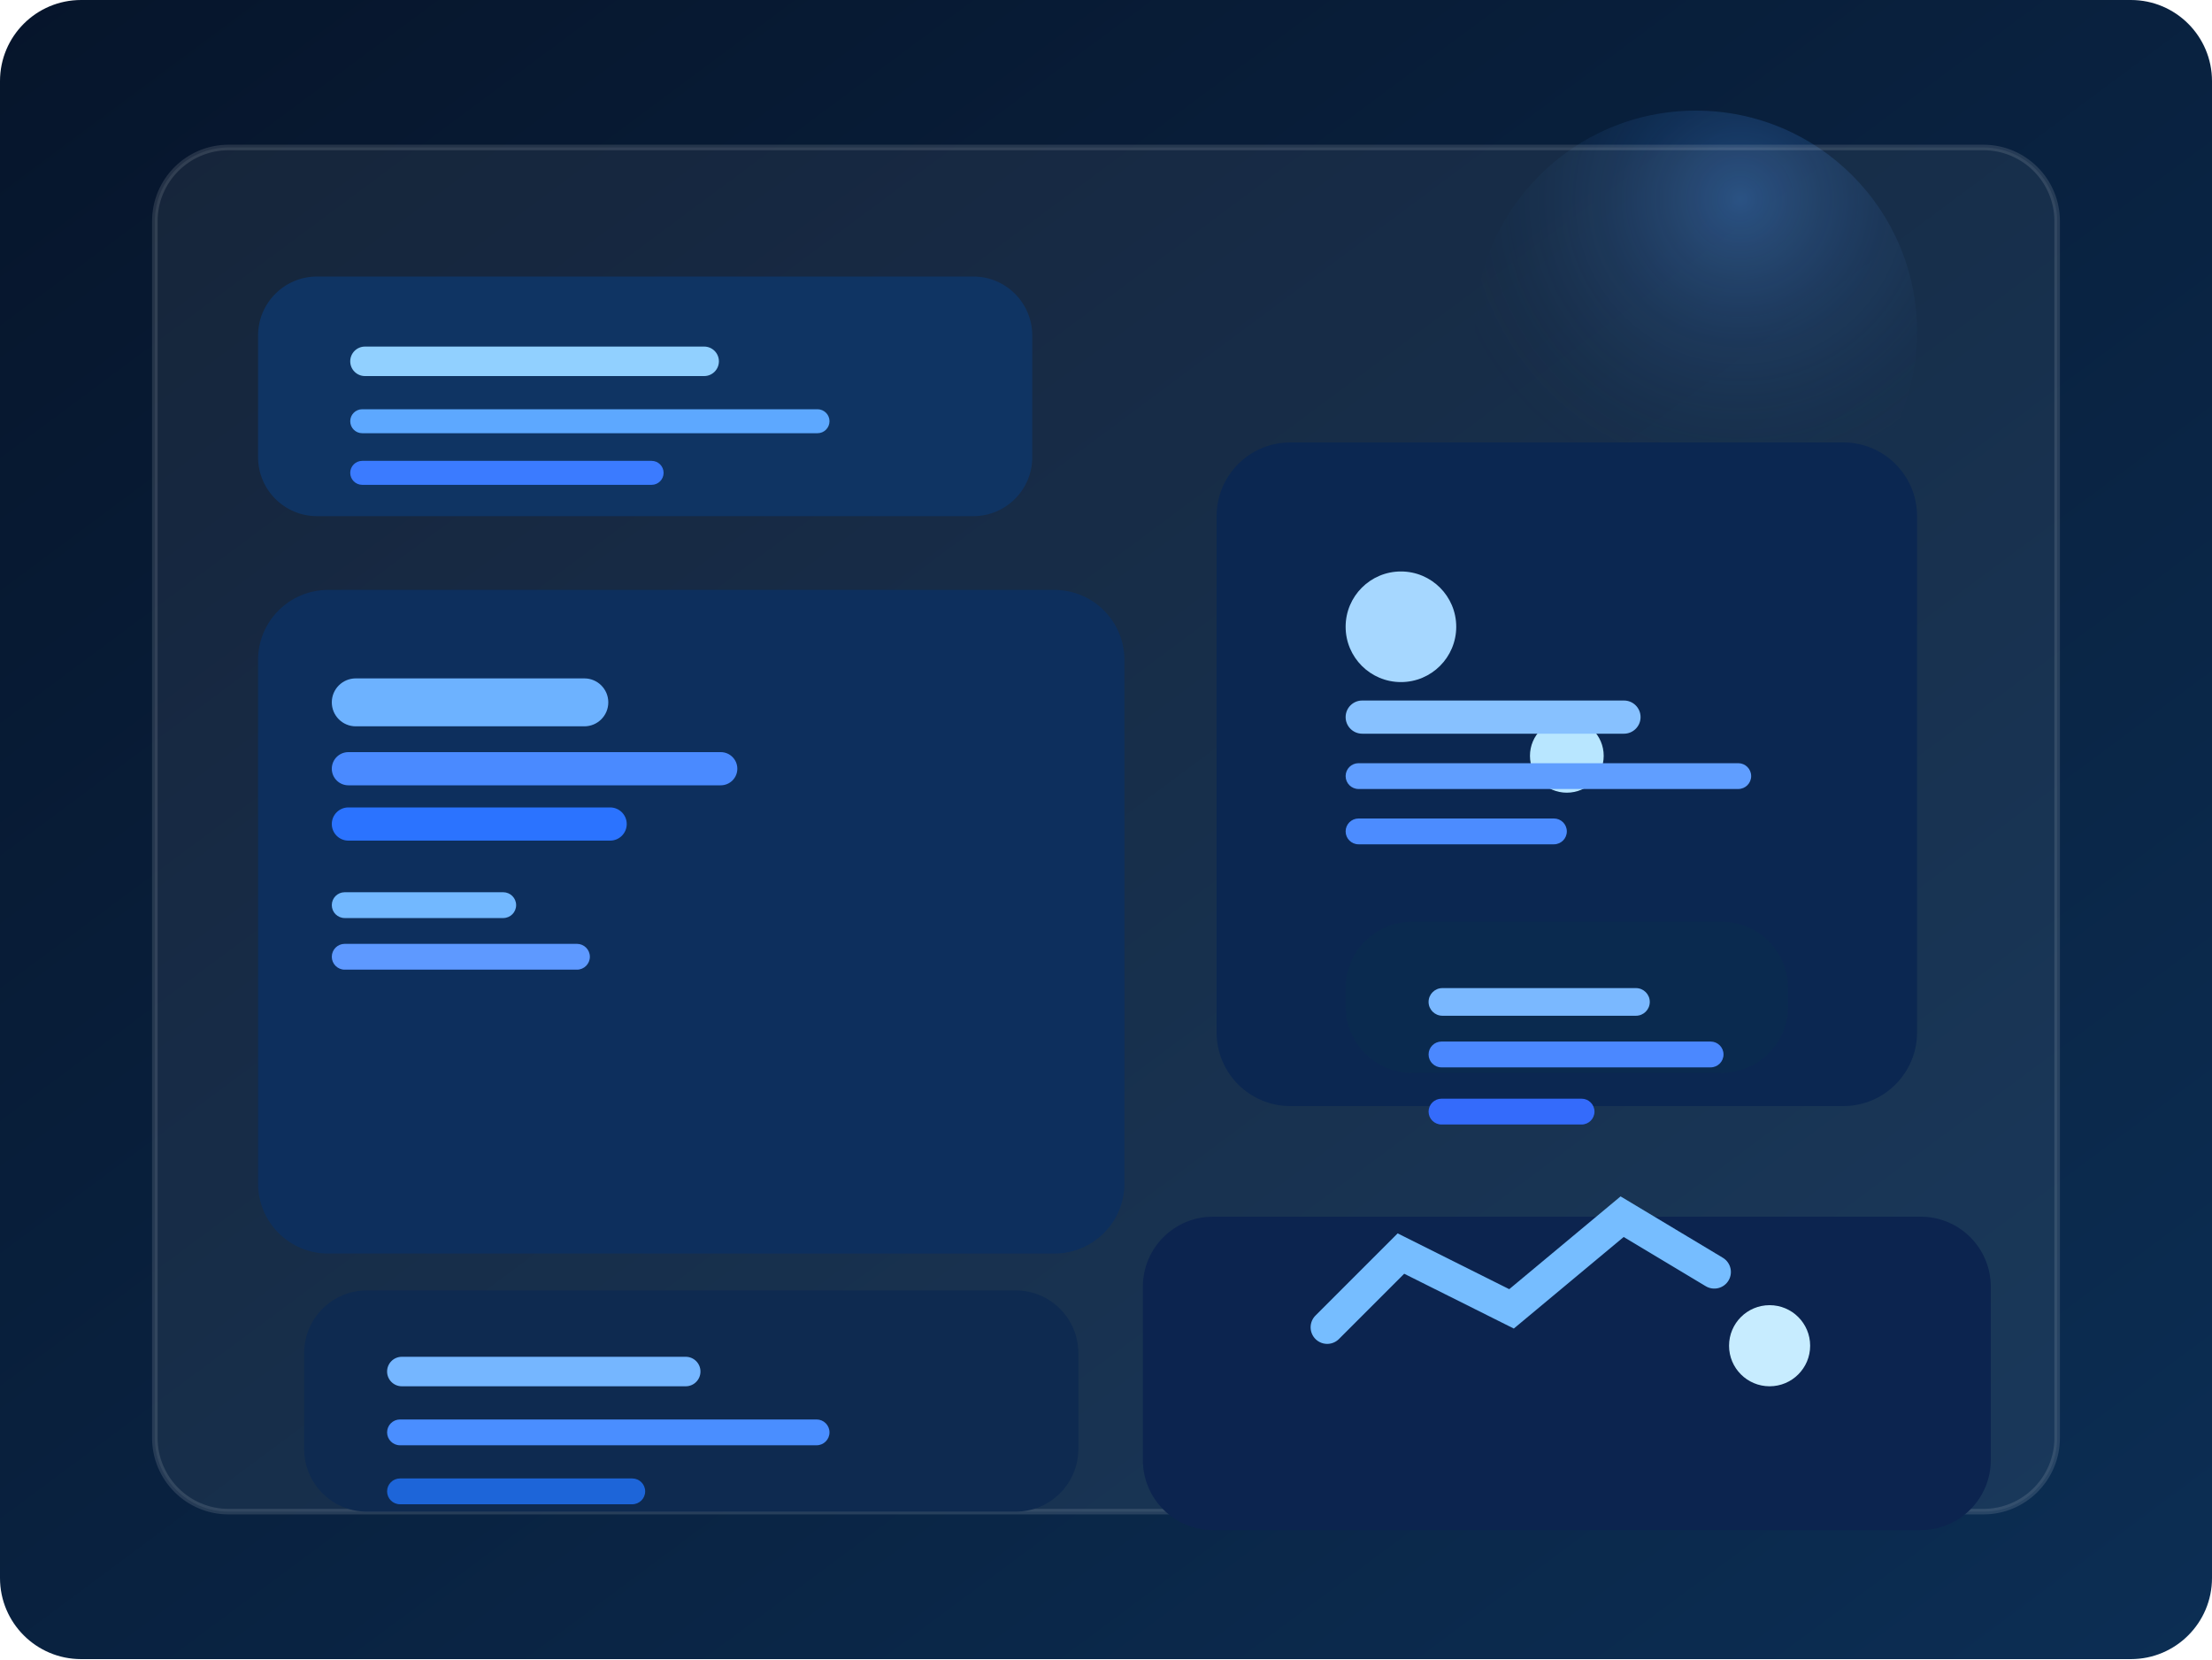
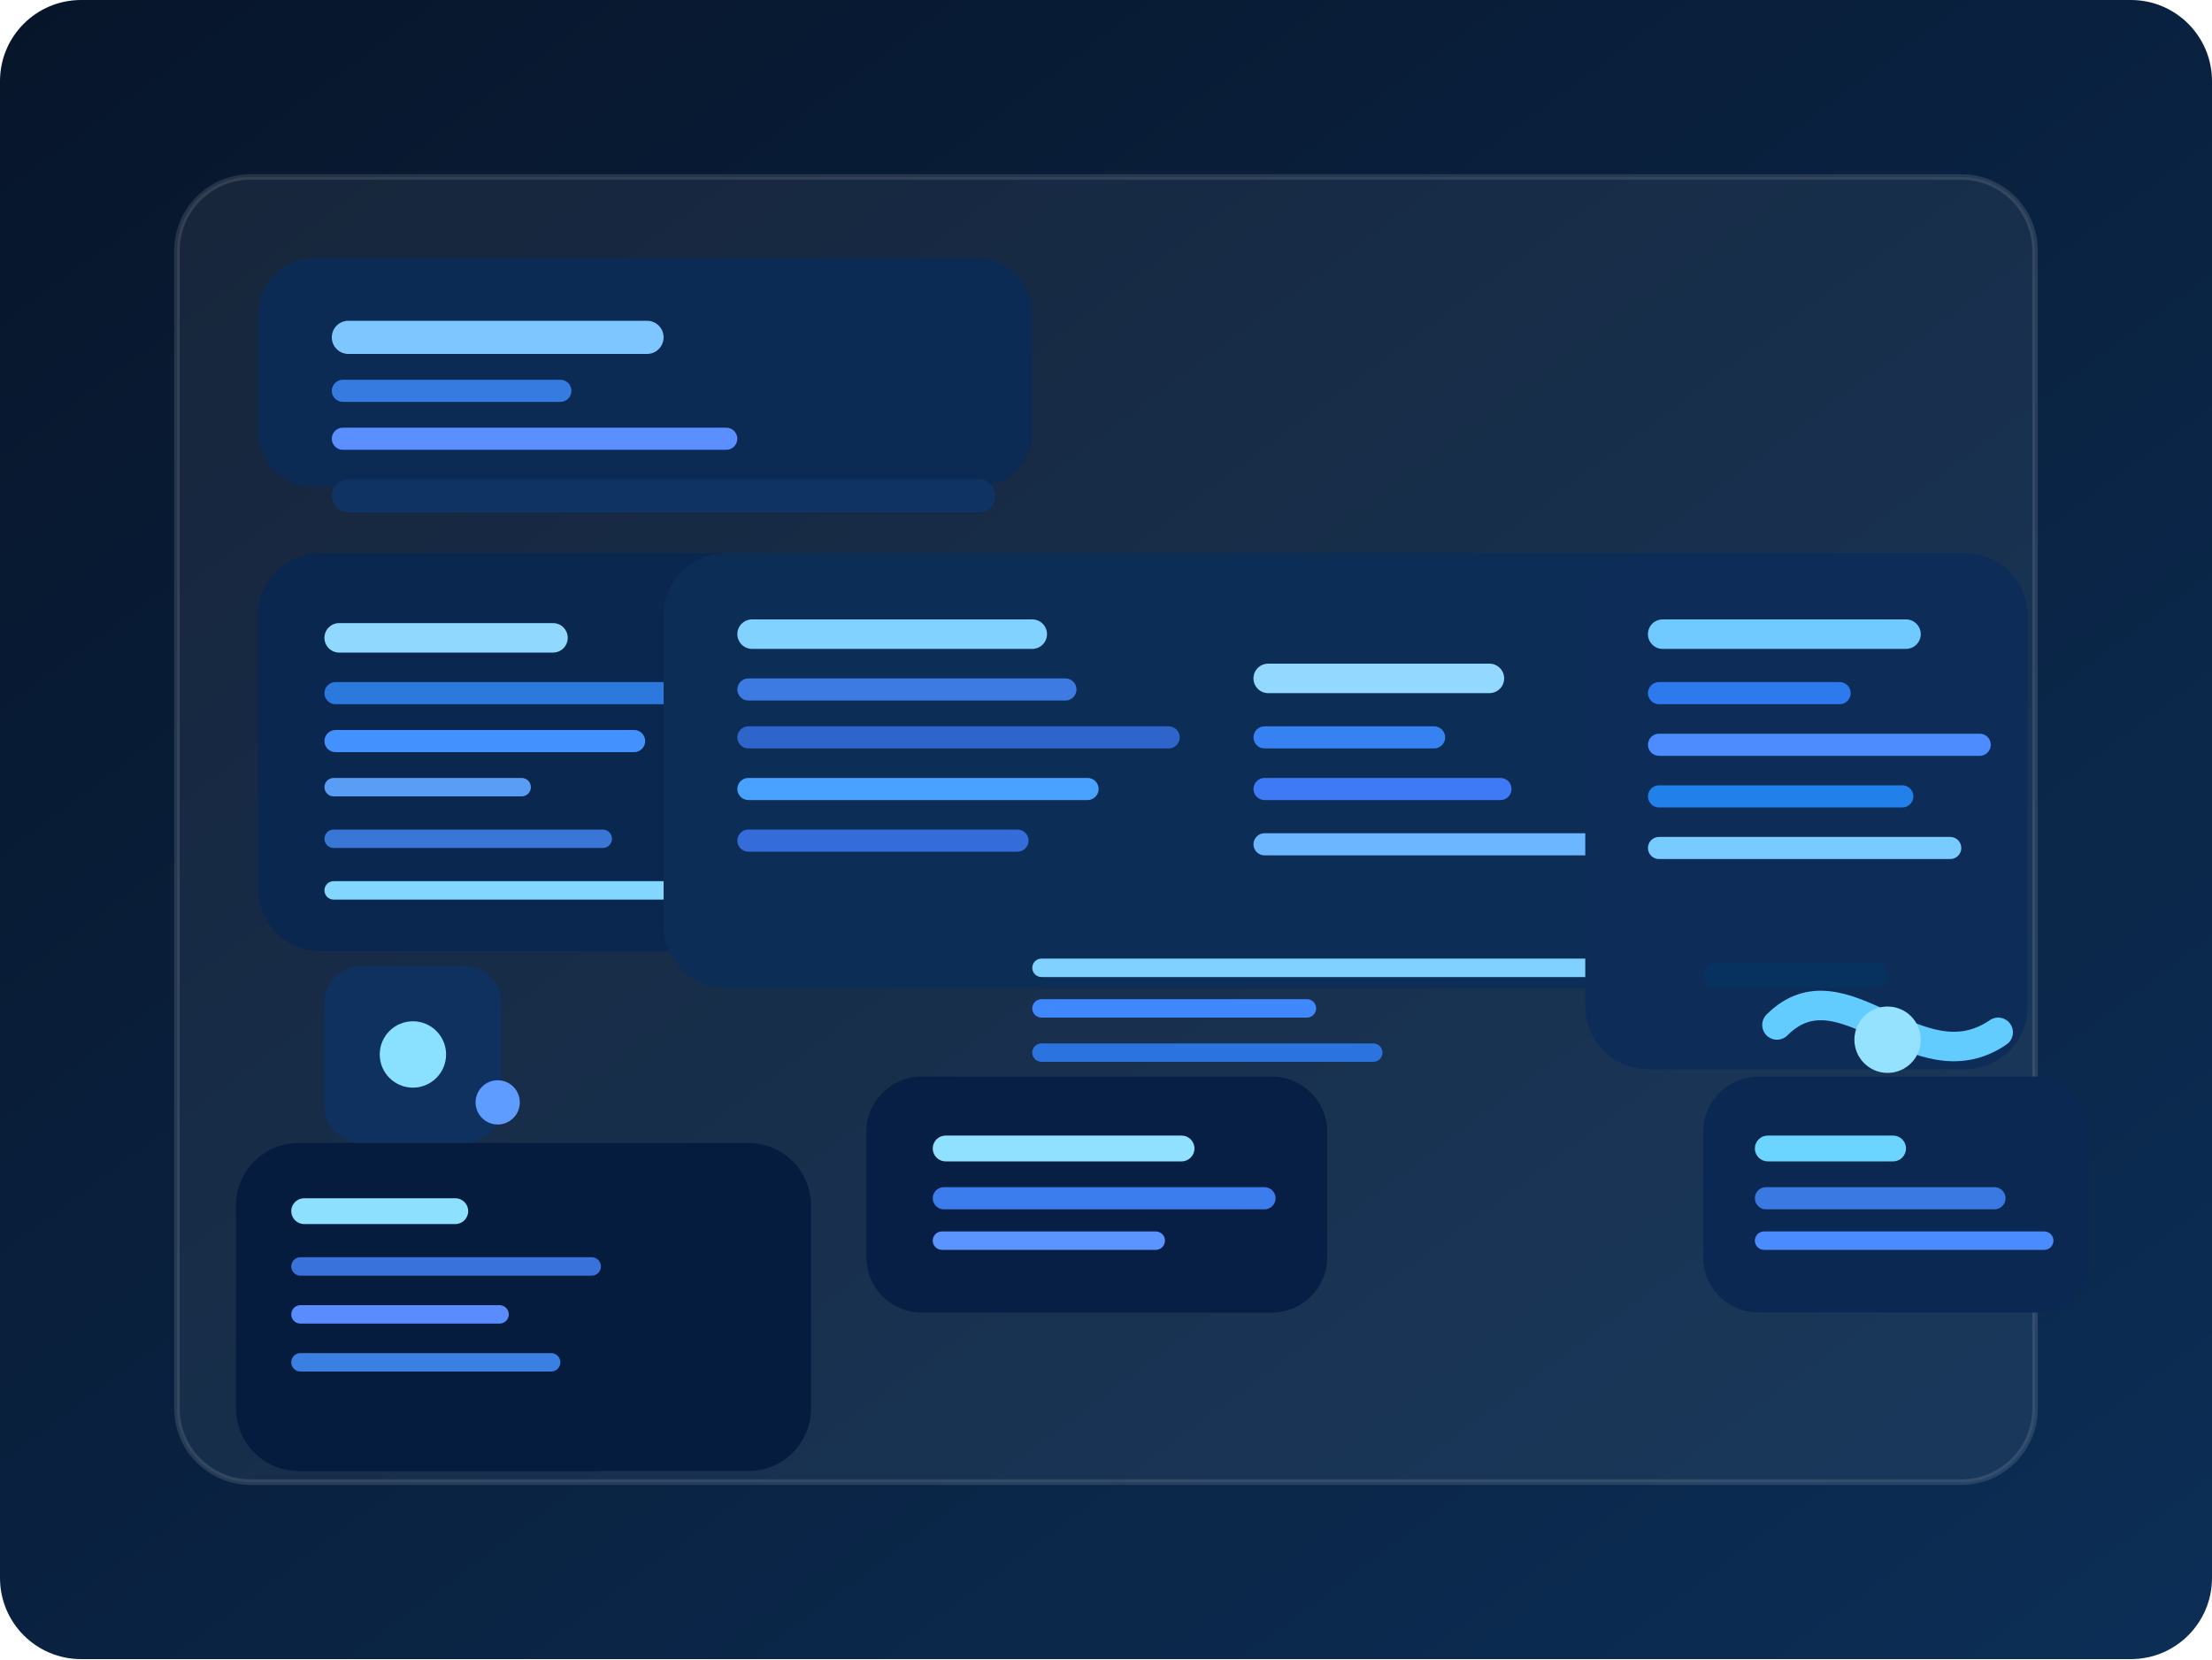
<svg xmlns="http://www.w3.org/2000/svg" viewBox="0 0 1200 900" role="img" aria-label="Business automation workspace">
  <defs>
-     <linearGradient id="workBg" x1="0" y1="0" x2="1" y2="1">
-       <stop offset="0%" stop-color="#06152B" />
-       <stop offset="100%" stop-color="#0C2E54" />
+     <linearGradient id="bg" x1="0" y1="0" x2="1" y2="1">
+       <stop offset="0%" stop-color="#07152A" />
+       <stop offset="100%" stop-color="#0C2E56" />
    </linearGradient>
-     <radialGradient id="workGlow" cx="60%" cy="20%" r="70%">
-       <stop offset="0%" stop-color="#4A9BFF" stop-opacity="0.32" />
-       <stop offset="100%" stop-color="#04152D" stop-opacity="0" />
-     </radialGradient>
+     <linearGradient id="glow" x1="0" y1="0" x2="1" y2="1">
+       <stop offset="0%" stop-color="#68C8FF" />
+       <stop offset="100%" stop-color="#0C4BB8" stop-opacity="0.4" />
+     </linearGradient>
  </defs>
-   <rect width="1200" height="900" rx="44" fill="url(#workBg)" />
-   <circle cx="920" cy="180" r="120" fill="url(#workGlow)" />
-   <rect x="84" y="80" width="1032" height="740" rx="40" fill="rgba(255,255,255,0.06)" stroke="rgba(255,255,255,0.12)" stroke-width="3" />
-   <rect x="140" y="150" width="420" height="130" rx="32" fill="#0F3463" />
-   <rect x="190" y="188" width="200" height="16" rx="8" fill="#91D0FF" />
-   <rect x="190" y="222" width="260" height="13" rx="6.5" fill="#5DA8FF" />
-   <rect x="190" y="250" width="170" height="13" rx="6.5" fill="#3B7BFF" />
-   <rect x="140" y="320" width="470" height="360" rx="38" fill="#0D2F5D" />
-   <rect x="180" y="368" width="150" height="26" rx="13" fill="#6DB2FF" />
-   <rect x="180" y="408" width="220" height="18" rx="9" fill="#4A8AFF" />
-   <rect x="180" y="438" width="160" height="18" rx="9" fill="#2B73FF" />
-   <rect x="180" y="484" width="100" height="14" rx="7" fill="#72B8FF" />
-   <rect x="180" y="512" width="140" height="14" rx="7" fill="#5E99FF" />
-   <rect x="660" y="240" width="380" height="360" rx="40" fill="#0B2751" />
-   <circle cx="760" cy="340" r="30" fill="#A6D7FF" />
-   <circle cx="850" cy="410" r="20" fill="#B8E6FF" />
-   <rect x="730" y="380" width="160" height="18" rx="9" fill="#87C1FF" />
-   <rect x="730" y="414" width="220" height="14" rx="7" fill="#609EFF" />
-   <rect x="730" y="444" width="120" height="14" rx="7" fill="#4C8CFF" />
-   <rect x="730" y="500" width="240" height="82" rx="36" fill="#0A2A4F" />
-   <rect x="775" y="536" width="120" height="15" rx="7.5" fill="#7AB8FF" />
-   <rect x="775" y="565" width="160" height="14" rx="7" fill="#4B88FF" />
-   <rect x="775" y="596" width="90" height="14" rx="7" fill="#346BFB" />
-   <rect x="165" y="700" width="420" height="120" rx="34" fill="#0E2A50" />
-   <rect x="210" y="736" width="170" height="16" rx="8" fill="#75B6FF" />
-   <rect x="210" y="770" width="240" height="14" rx="7" fill="#4A8EFF" />
-   <rect x="210" y="802" width="140" height="14" rx="7" fill="#1D65D9" />
-   <rect x="620" y="660" width="460" height="170" rx="38" fill="#0C244F" />
-   <path d="M720 720 L760 680 L820 710 L880 660 L930 690" stroke="#76BDFF" stroke-width="18" fill="none" stroke-linecap="round" />
-   <circle cx="960" cy="730" r="22" fill="#C7ECFF" />
+   <rect width="1200" height="900" rx="44" fill="url(#bg)" />
+   <rect x="96" y="96" width="1008" height="708" rx="40" fill="rgba(255,255,255,0.06)" stroke="rgba(255,255,255,0.12)" stroke-width="3" />
+   <rect x="140" y="140" width="420" height="124" rx="30" fill="#0C2B54" />
+   <rect x="180" y="174" width="180" height="18" rx="9" fill="#7DC6FF" />
+   <rect x="180" y="206" width="130" height="12" rx="6" fill="#357BE0" />
+   <rect x="180" y="232" width="220" height="12" rx="6" fill="#5B8EFF" />
+   <rect x="180" y="260" width="360" height="18" rx="9" fill="#0F3362" />
+   <rect x="140" y="300" width="420" height="216" rx="34" fill="#0A274F" />
+   <rect x="176" y="338" width="132" height="16" rx="8" fill="#91D8FF" />
+   <rect x="176" y="370" width="210" height="12" rx="6" fill="#2B79DD" />
+   <rect x="176" y="396" width="174" height="12" rx="6" fill="#4391FF" />
+   <rect x="176" y="422" width="112" height="10" rx="5" fill="#5A9DF5" />
+   <rect x="176" y="450" width="156" height="10" rx="5" fill="#3A76D6" />
+   <rect x="176" y="478" width="210" height="10" rx="5" fill="#83D7FF" />
+   <rect x="176" y="524" width="96" height="96" rx="20" fill="#0F315F" />
+   <circle cx="224" cy="572" r="18" fill="#8AE0FF" />
+   <circle cx="270" cy="598" r="12" fill="#5E9CFF" />
+   <rect x="360" y="300" width="660" height="236" rx="34" fill="#0B2D56" />
+   <rect x="400" y="336" width="168" height="16" rx="8" fill="#81D2FF" />
+   <rect x="400" y="368" width="184" height="12" rx="6" fill="#3D7AE1" />
+   <rect x="400" y="394" width="240" height="12" rx="6" fill="#2F65CA" />
+   <rect x="400" y="422" width="196" height="12" rx="6" fill="#49A2FF" />
+   <rect x="400" y="450" width="158" height="12" rx="6" fill="#346DD9" />
+   <rect x="680" y="360" width="136" height="16" rx="8" fill="#92D8FF" />
+   <rect x="680" y="394" width="104" height="12" rx="6" fill="#3682F2" />
+   <rect x="680" y="422" width="140" height="12" rx="6" fill="#3E7AF5" />
+   <rect x="680" y="452" width="196" height="12" rx="6" fill="#6BB6FF" />
+   <rect x="560" y="520" width="320" height="10" rx="5" fill="#80D1FF" />
+   <rect x="560" y="542" width="154" height="10" rx="5" fill="#4088FF" />
+   <rect x="560" y="566" width="190" height="10" rx="5" fill="#2B73DF" />
+   <rect x="860" y="300" width="240" height="280" rx="34" fill="#0D2D58" />
+   <rect x="894" y="336" width="148" height="16" rx="8" fill="#70CAFF" />
+   <rect x="894" y="370" width="110" height="12" rx="6" fill="#2D7AEE" />
+   <rect x="894" y="398" width="186" height="12" rx="6" fill="#4C8CFF" />
+   <rect x="894" y="426" width="144" height="12" rx="6" fill="#2180EA" />
+   <rect x="894" y="454" width="170" height="12" rx="6" fill="#77CBFF" />
+   <rect x="924" y="522" width="100" height="14" rx="7" fill="#07315E" />
+   <path d="M964 556 C 1000 520, 1040 590, 1084 560" fill="none" stroke="#63CCFF" stroke-width="16" stroke-linecap="round" />
+   <circle cx="1024" cy="564" r="18" fill="#95E2FF" />
+   <rect x="470" y="584" width="250" height="128" rx="30" fill="#081F45" />
+   <rect x="506" y="616" width="142" height="14" rx="7" fill="#8FE1FF" />
+   <rect x="506" y="644" width="186" height="12" rx="6" fill="#3B7DEC" />
+   <rect x="506" y="668" width="126" height="10" rx="5" fill="#5B93FF" />
+   <rect x="924" y="584" width="210" height="128" rx="30" fill="#0A2851" />
+   <rect x="952" y="616" width="82" height="14" rx="7" fill="#6BD5FF" />
+   <rect x="952" y="644" width="136" height="12" rx="6" fill="#3A78E2" />
+   <rect x="952" y="668" width="162" height="10" rx="5" fill="#4A8CFF" />
+   <rect x="128" y="620" width="312" height="178" rx="34" fill="#061C3F" />
+   <rect x="158" y="650" width="96" height="14" rx="7" fill="#8EE0FF" />
+   <rect x="158" y="682" width="168" height="10" rx="5" fill="#3A72DC" />
+   <rect x="158" y="708" width="118" height="10" rx="5" fill="#598DFF" />
+   <rect x="158" y="734" width="146" height="10" rx="5" fill="#3A80E3" />
</svg>
